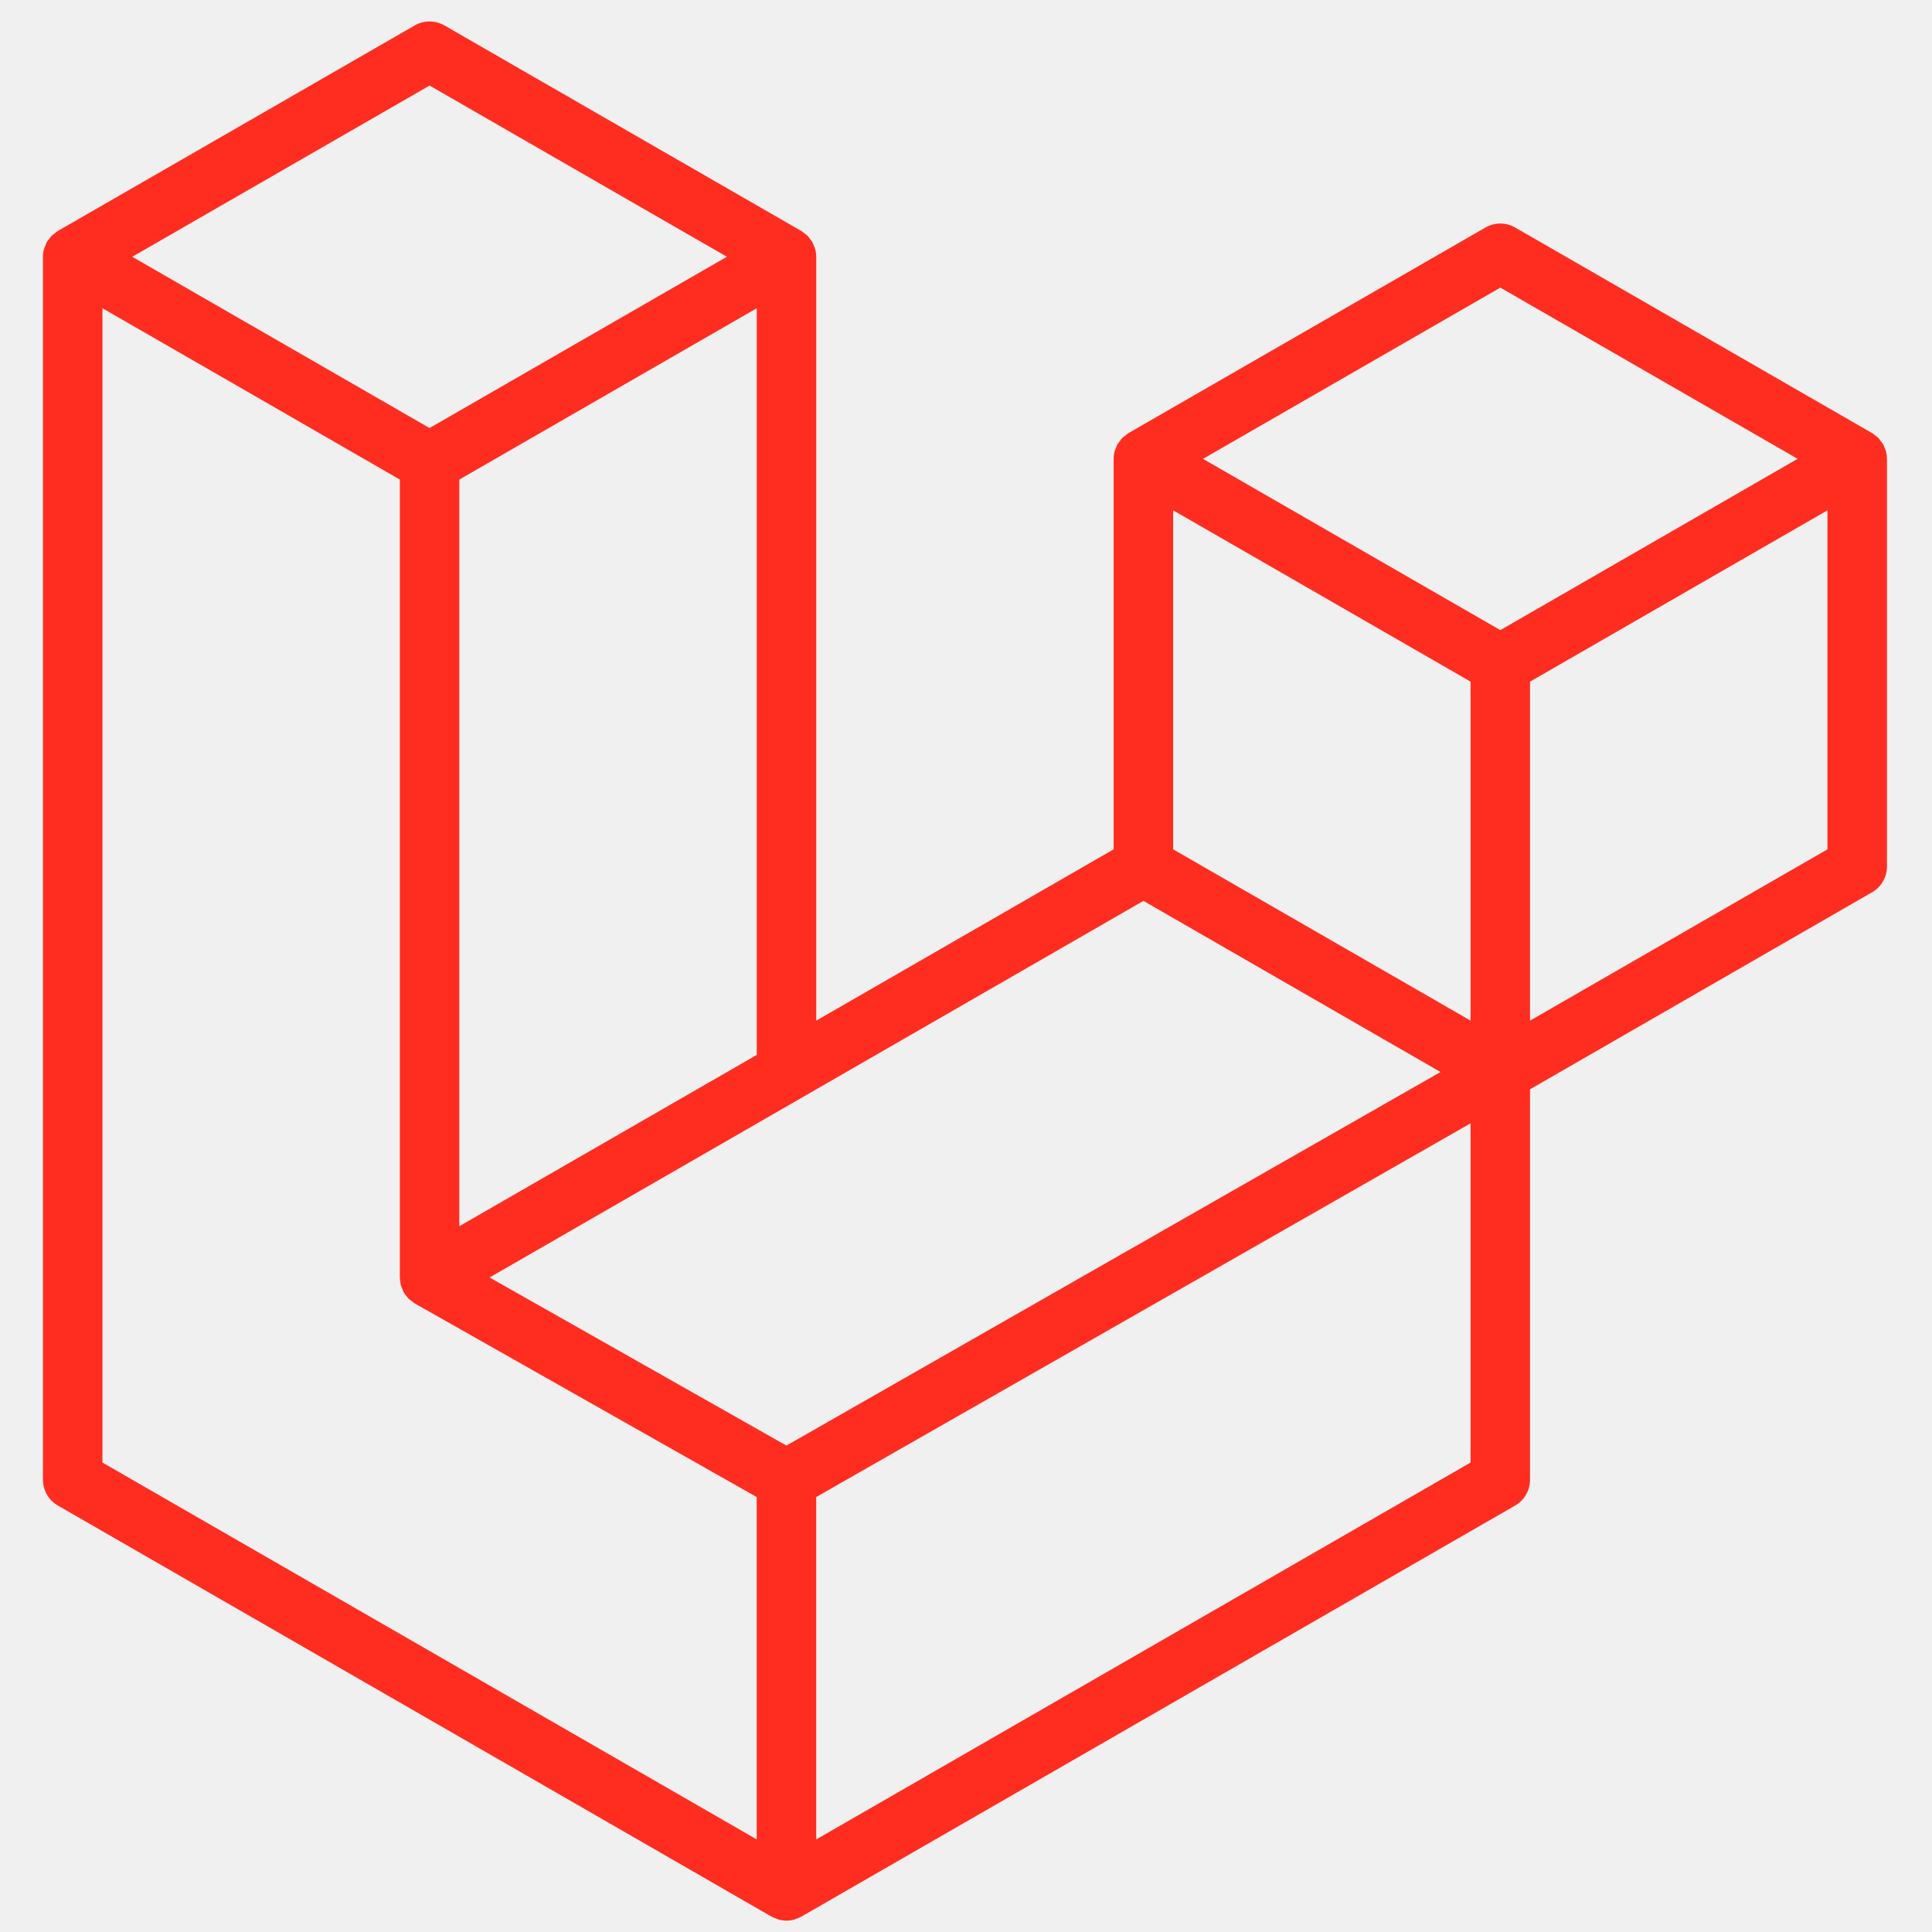
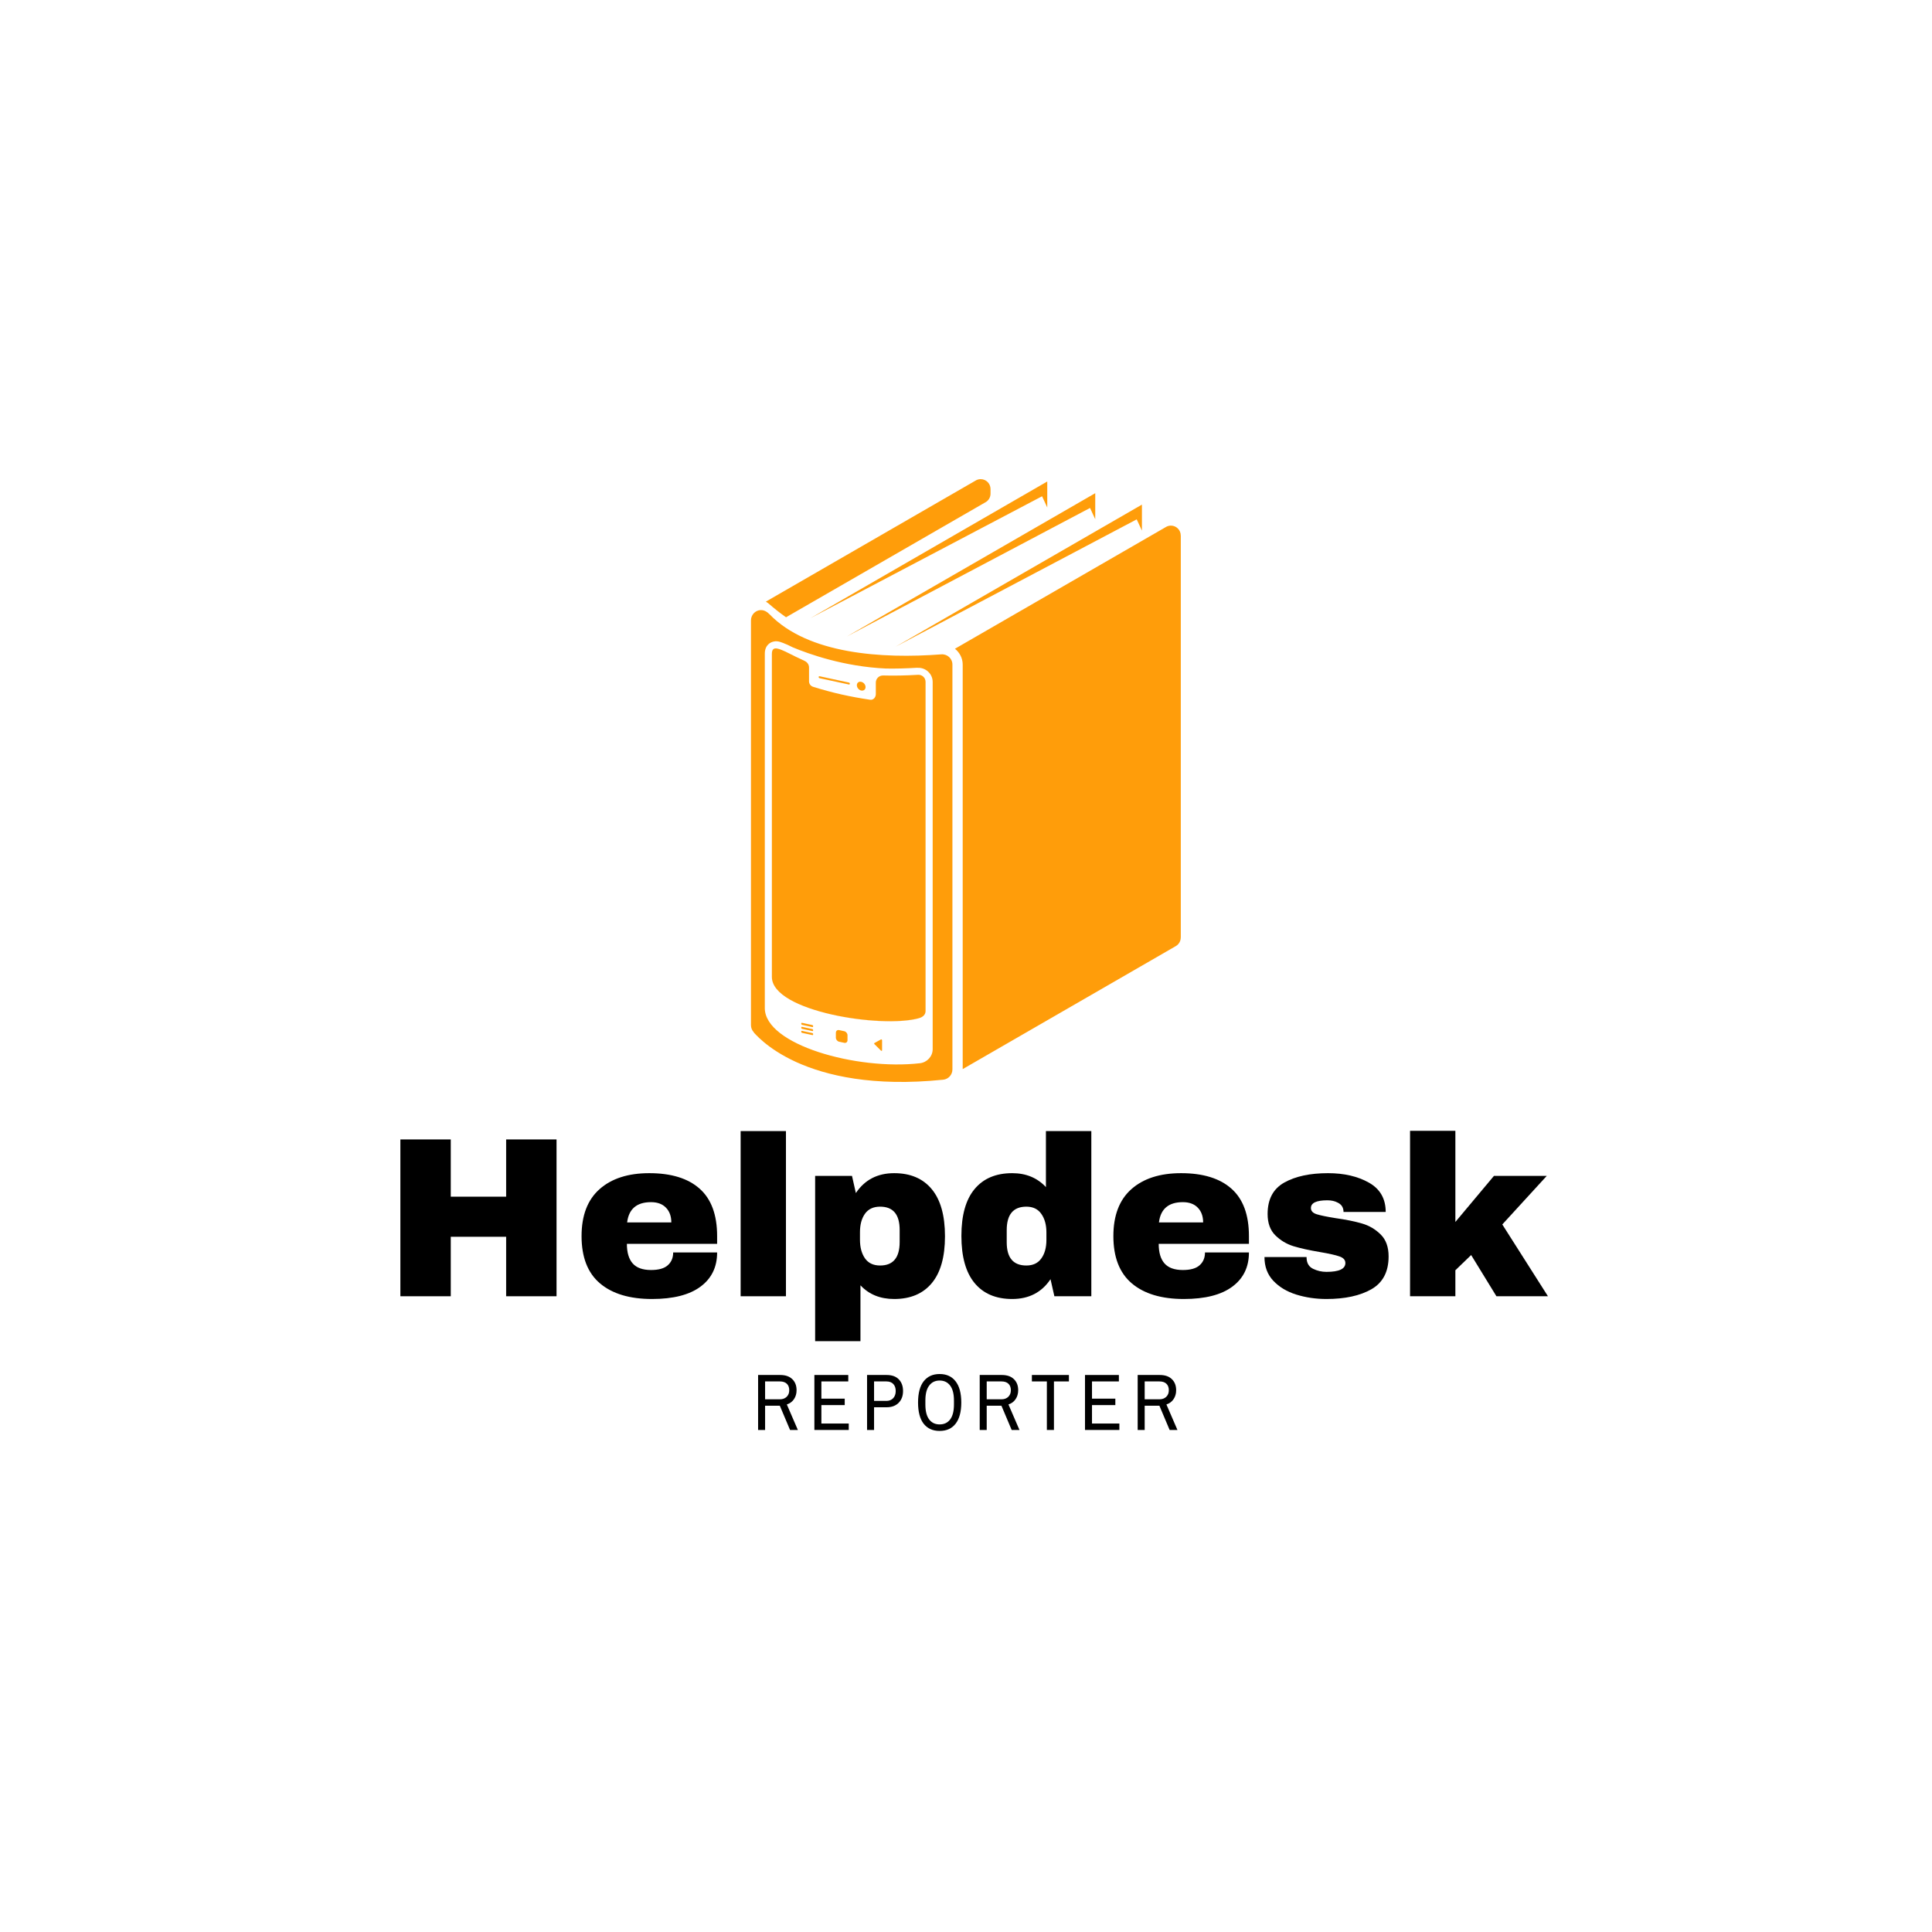
- <svg xmlns="http://www.w3.org/2000/svg" width="166" height="166" viewBox="0 0 166 166" fill="none">
-   <path fill-rule="evenodd" clip-rule="evenodd" d="M162.041 38.759C162.099 38.977 162.129 39.201 162.13 39.426V74.452C162.13 74.902 162.011 75.344 161.786 75.733C161.561 76.122 161.237 76.444 160.847 76.668L131.462 93.594V127.141C131.462 128.054 130.977 128.897 130.186 129.357L68.847 164.683C68.707 164.763 68.554 164.814 68.401 164.868C68.343 164.887 68.289 164.922 68.228 164.938C67.8 165.051 67.349 165.051 66.92 164.938C66.85 164.919 66.786 164.881 66.719 164.855C66.579 164.804 66.432 164.76 66.298 164.683L4.972 129.357C4.583 129.133 4.259 128.81 4.034 128.421C3.808 128.032 3.69 127.591 3.689 127.141L3.689 22.063C3.689 21.834 3.721 21.61 3.779 21.393C3.798 21.32 3.843 21.253 3.868 21.179C3.916 21.045 3.961 20.908 4.031 20.783C4.079 20.7 4.149 20.633 4.206 20.557C4.28 20.454 4.347 20.349 4.433 20.26C4.506 20.186 4.602 20.132 4.685 20.068C4.778 19.992 4.861 19.909 4.966 19.848L35.633 2.185C36.022 1.961 36.462 1.844 36.91 1.844C37.358 1.844 37.798 1.961 38.186 2.185L68.851 19.848H68.857C68.959 19.912 69.045 19.992 69.138 20.065C69.221 20.129 69.313 20.186 69.387 20.257C69.476 20.349 69.54 20.454 69.616 20.557C69.671 20.633 69.744 20.7 69.789 20.783C69.862 20.911 69.904 21.045 69.955 21.179C69.98 21.253 70.025 21.32 70.044 21.396C70.103 21.614 70.133 21.838 70.133 22.063V87.694L95.686 72.974V39.423C95.686 39.2 95.718 38.973 95.775 38.759C95.798 38.683 95.839 38.615 95.865 38.542C95.916 38.408 95.96 38.271 96.031 38.146C96.079 38.063 96.149 37.996 96.203 37.92C96.279 37.818 96.343 37.712 96.433 37.623C96.506 37.549 96.599 37.495 96.681 37.431C96.777 37.355 96.86 37.272 96.962 37.211L127.633 19.548C128.021 19.324 128.461 19.206 128.91 19.206C129.358 19.206 129.798 19.324 130.186 19.548L160.85 37.211C160.959 37.275 161.042 37.355 161.137 37.428C161.217 37.492 161.31 37.549 161.383 37.62C161.473 37.712 161.536 37.818 161.613 37.92C161.67 37.996 161.741 38.063 161.785 38.146C161.859 38.271 161.9 38.408 161.951 38.542C161.98 38.615 162.021 38.683 162.041 38.759ZM157.018 72.974V43.848L146.287 50.028L131.462 58.568V87.694L157.021 72.974H157.018ZM126.354 125.663V96.518L111.771 104.85L70.13 128.626V158.046L126.354 125.663ZM8.801 26.485V125.663L65.018 158.043V128.629L35.649 112L35.64 111.994L35.627 111.988C35.528 111.93 35.445 111.847 35.353 111.777C35.273 111.713 35.18 111.662 35.11 111.592L35.104 111.582C35.021 111.502 34.963 111.403 34.893 111.314C34.829 111.228 34.753 111.154 34.702 111.065L34.699 111.055C34.641 110.96 34.606 110.845 34.565 110.736C34.523 110.64 34.469 110.551 34.443 110.449C34.411 110.328 34.405 110.197 34.392 110.072C34.379 109.976 34.354 109.881 34.354 109.785V109.778V41.205L19.532 32.662L8.801 26.485ZM36.913 7.35L11.364 22.063L36.907 36.777L62.453 22.06L36.907 7.35H36.913ZM50.2 99.174L65.022 90.637V26.485L54.291 32.665L39.466 41.205V105.357L50.2 99.174ZM128.91 24.713L103.363 39.426L128.91 54.14L154.453 39.423L128.91 24.713ZM126.354 58.568L111.529 50.028L100.798 43.848V72.974L115.619 81.511L126.354 87.694V58.568ZM67.571 124.205L105.042 102.803L123.772 92.109L98.245 77.405L68.854 94.334L42.066 109.762L67.571 124.205Z" fill="#FF2D20" />
+ <svg xmlns="http://www.w3.org/2000/svg" width="500" zoomAndPan="magnify" viewBox="0 0 375 375" height="500" preserveAspectRatio="xMidYMid meet" version="1.0">
+   <defs>
+     <g />
+     <clipPath id="3f55fea4d2">
+       <path d="M 145.379 93 L 229.379 93 L 229.379 210.75 L 145.379 210.75 Z M 145.379 93 " clip-rule="nonzero" />
+     </clipPath>
+   </defs>
+   <rect x="-37.5" width="450" fill="#ffffff" y="-37.5" height="450" fill-opacity="1" />
+   <rect x="-37.5" width="450" fill="#ffffff" y="-37.5" height="450" fill-opacity="1" />
+   <g clip-path="url(#3f55fea4d2)">
+     <path fill="#ff9d0a" d="M 190.352 93 C 189.98 93 189.609 93.113 189.301 93.316 L 148.652 116.777 C 148.832 116.891 149.008 117 149.176 117.141 C 150.312 118.133 151.434 119.016 152.57 119.812 L 191.223 97.523 L 191.297 97.484 C 191.891 97.148 192.262 96.512 192.262 95.824 L 192.262 94.922 C 192.262 93.863 191.41 93.004 190.352 93.004 Z M 203.273 93.457 L 157.309 119.984 L 202.266 96.324 L 203.273 98.504 Z M 212.586 95.727 L 164.355 123.551 L 211.574 98.594 L 212.586 100.781 Z M 221.648 97.945 L 173.848 125.516 L 220.633 100.809 L 221.648 102.988 Z M 227.246 102.023 C 226.887 102.027 226.539 102.137 226.242 102.328 C 226.234 102.328 226.234 102.328 226.234 102.332 L 185.359 125.922 C 186.254 126.648 186.859 127.746 186.859 128.988 L 186.859 207.512 L 228.246 183.625 C 228.828 183.277 229.184 182.652 229.184 181.973 C 229.184 181.965 229.184 181.957 229.184 181.953 L 229.191 181.953 L 229.191 103.949 L 229.184 103.949 C 229.184 103.945 229.184 103.945 229.184 103.938 C 229.184 102.883 228.332 102.023 227.273 102.023 C 227.262 102.023 227.258 102.023 227.246 102.023 Z M 147.629 118.414 C 146.578 118.48 145.762 119.352 145.762 120.41 L 145.762 198.988 C 145.762 199.492 145.957 199.977 146.297 200.34 L 146.297 200.371 C 146.297 200.387 146.363 200.422 146.363 200.441 L 146.363 200.465 C 146.453 200.562 146.586 200.703 146.758 200.879 C 147.098 201.23 147.59 201.715 148.262 202.273 C 149.605 203.398 151.656 204.824 154.547 206.145 C 160.332 208.777 169.492 210.965 183.07 209.57 C 184.094 209.465 184.863 208.605 184.863 207.582 L 184.863 128.988 C 184.863 127.812 183.844 126.898 182.672 127.012 C 171.211 127.891 156.84 126.961 149.375 119.238 C 148.895 118.75 148.312 118.383 147.629 118.426 Z M 150.617 124.465 C 151.129 124.457 151.578 124.637 152 124.797 C 152.574 125.008 153.195 125.305 153.859 125.641 C 156.992 126.949 163.82 129.391 171.957 129.762 C 173.84 129.797 175.871 129.742 178.098 129.609 L 178.098 129.629 C 179.668 129.527 181.031 130.793 181.031 132.363 L 181.031 203.66 C 181.023 205.051 179.941 206.211 178.559 206.371 C 166.238 207.785 148.449 202.758 148.449 195.672 L 148.449 126.953 C 148.449 126.543 148.484 126.137 148.676 125.707 C 148.859 125.281 149.273 124.852 149.73 124.66 C 149.961 124.566 150.188 124.504 150.383 124.488 L 150.391 124.477 C 150.469 124.469 150.543 124.465 150.617 124.465 Z M 159.012 131.258 C 158.941 131.27 158.895 131.332 158.895 131.41 C 158.895 131.516 158.98 131.617 159.082 131.641 L 164.77 132.859 C 164.871 132.883 164.953 132.816 164.953 132.711 C 164.953 132.602 164.871 132.5 164.77 132.484 L 159.082 131.258 C 159.055 131.258 159.031 131.258 159.012 131.258 Z M 166.984 132.316 C 166.598 132.316 166.316 132.602 166.316 133.004 C 166.316 133.469 166.691 133.93 167.164 134.031 C 167.629 134.125 168.004 133.832 168.004 133.367 C 168.004 132.895 167.629 132.438 167.164 132.34 C 167.105 132.328 167.043 132.324 166.984 132.324 Z M 156.371 195.426 C 156.504 195.473 156.637 195.52 156.766 195.574 C 156.637 195.527 156.504 195.473 156.371 195.426 Z M 157.168 195.711 C 157.41 195.801 157.664 195.887 157.918 195.961 C 157.664 195.887 157.418 195.797 157.168 195.711 Z M 158.07 196.012 C 164.801 198.141 173.898 198.828 178.258 197.676 L 178.258 197.66 C 173.906 198.805 164.805 198.129 158.07 196.012 Z M 155.621 198.531 C 155.566 198.543 155.523 198.586 155.523 198.648 L 155.523 198.734 C 155.523 198.816 155.598 198.902 155.68 198.918 L 157.676 199.355 C 157.758 199.371 157.828 199.32 157.828 199.234 L 157.828 199.152 C 157.828 199.066 157.758 198.984 157.676 198.965 L 155.68 198.531 C 155.664 198.523 155.637 198.523 155.621 198.531 Z M 155.621 199.309 C 155.566 199.32 155.523 199.367 155.523 199.426 L 155.523 199.508 C 155.523 199.594 155.598 199.676 155.68 199.695 L 157.676 200.129 C 157.758 200.148 157.828 200.094 157.828 200.012 L 157.828 199.93 C 157.828 199.844 157.758 199.762 157.676 199.742 L 155.68 199.309 C 155.664 199.301 155.637 199.301 155.621 199.309 Z M 162.746 199.922 C 162.457 199.922 162.242 200.137 162.242 200.449 L 162.242 201.414 C 162.242 201.773 162.523 202.121 162.871 202.195 L 163.867 202.41 C 164.219 202.488 164.5 202.262 164.5 201.906 L 164.5 200.938 C 164.5 200.578 164.219 200.23 163.867 200.156 L 162.871 199.941 C 162.828 199.93 162.785 199.922 162.746 199.922 Z M 155.621 200.082 C 155.566 200.102 155.523 200.145 155.523 200.207 L 155.523 200.285 C 155.523 200.375 155.598 200.461 155.68 200.477 L 157.676 200.906 C 157.758 200.926 157.828 200.879 157.828 200.789 L 157.828 200.711 C 157.828 200.621 157.758 200.535 157.676 200.52 L 155.68 200.09 C 155.664 200.082 155.637 200.082 155.621 200.082 Z M 171.047 201.738 C 171.027 201.738 171.016 201.742 170.996 201.75 L 169.727 202.453 C 169.652 202.496 169.652 202.598 169.727 202.664 L 170.996 203.922 C 171.086 204.008 171.211 203.977 171.211 203.863 L 171.211 201.906 C 171.211 201.828 171.148 201.754 171.074 201.742 C 171.062 201.738 171.059 201.738 171.047 201.738 Z M 171.047 201.738 " fill-opacity="1" fill-rule="nonzero" />
+   </g>
+   <path fill="#ff9d0a" d="M 150.789 125.871 C 150.164 125.785 149.82 126.059 149.82 126.93 L 149.82 189.621 C 149.82 196.344 171.164 199.652 178.41 197.617 C 179.09 197.426 179.652 196.961 179.652 196.254 L 179.652 132.348 C 179.652 131.551 178.977 130.926 178.18 130.98 C 175.715 131.129 173.477 131.168 171.41 131.109 C 170.633 131.098 170 131.707 169.996 132.484 L 169.996 134.734 C 169.996 135.355 169.504 135.918 168.891 135.82 C 165 135.238 161.707 134.516 157.836 133.312 C 157.363 133.164 157.031 132.746 157.031 132.25 L 157.031 129.551 C 157.031 128.984 156.676 128.508 156.156 128.273 C 153.699 127.18 151.84 126.023 150.789 125.871 Z M 150.723 198.125 C 151.023 198.496 151.387 198.84 151.809 199.18 C 151.387 198.84 151.023 198.488 150.723 198.125 Z M 151.809 199.18 C 152.516 199.738 153.406 200.25 154.383 200.723 C 153.406 200.25 152.516 199.738 151.809 199.18 Z M 156.93 201.789 C 158.172 202.234 159.52 202.602 160.906 202.938 C 159.516 202.602 158.172 202.234 156.93 201.789 Z M 175 204.285 C 173.738 204.375 172.336 204.383 170.855 204.324 C 172.34 204.387 173.738 204.375 175 204.285 Z M 175 204.285 " fill-opacity="1" fill-rule="nonzero" />
+   <g fill="#000000" fill-opacity="1">
+     <g transform="translate(74.44654, 251.603)">
+       <g>
+         <path d="M 23.797 0 L 23.797 -11.547 L 13.047 -11.547 L 13.047 0 L 3.266 0 L 3.266 -30.438 L 13.047 -30.438 L 13.047 -19.328 L 23.797 -19.328 L 23.797 -30.438 L 33.578 -30.438 L 33.578 0 Z M 23.797 0 " />
+       </g>
+     </g>
+   </g>
+   <g fill="#000000" fill-opacity="1">
+     <g transform="translate(111.2873, 251.603)">
+       <g>
+         <path d="M 14.734 -23.891 C 19.004 -23.891 22.266 -22.883 24.516 -20.875 C 26.773 -18.875 27.906 -15.805 27.906 -11.672 L 27.906 -10.172 L 10.391 -10.172 C 10.391 -8.492 10.766 -7.227 11.516 -6.375 C 12.273 -5.52 13.461 -5.094 15.078 -5.094 C 16.555 -5.094 17.641 -5.398 18.328 -6.016 C 19.023 -6.629 19.375 -7.457 19.375 -8.5 L 27.906 -8.5 C 27.906 -5.664 26.828 -3.453 24.672 -1.859 C 22.523 -0.266 19.391 0.531 15.266 0.531 C 10.93 0.531 7.566 -0.477 5.172 -2.5 C 2.785 -4.52 1.594 -7.578 1.594 -11.672 C 1.594 -15.68 2.754 -18.719 5.078 -20.781 C 7.41 -22.852 10.629 -23.891 14.734 -23.891 Z M 15.078 -18.266 C 12.305 -18.266 10.758 -16.953 10.438 -14.328 L 19.016 -14.328 C 19.016 -15.535 18.664 -16.492 17.969 -17.203 C 17.281 -17.91 16.316 -18.266 15.078 -18.266 Z M 15.078 -18.266 " />
+       </g>
+     </g>
+   </g>
+   <g fill="#000000" fill-opacity="1">
+     <g transform="translate(140.7864, 251.603)">
+       <g>
+         <path d="M 2.969 0 L 2.969 -32.062 L 11.766 -32.062 L 11.766 0 Z M 2.969 0 " />
+       </g>
+     </g>
+   </g>
+   <g fill="#000000" fill-opacity="1">
+     <g transform="translate(155.5139, 251.603)">
+       <g>
+         <path d="M 18.047 -23.891 C 21.203 -23.891 23.633 -22.852 25.344 -20.781 C 27.051 -18.719 27.906 -15.672 27.906 -11.641 C 27.906 -7.629 27.051 -4.598 25.344 -2.547 C 23.633 -0.492 21.203 0.531 18.047 0.531 C 15.336 0.531 13.156 -0.352 11.5 -2.125 L 11.5 8.719 L 2.703 8.719 L 2.703 -23.359 L 9.859 -23.359 L 10.609 -20.031 C 12.328 -22.602 14.805 -23.891 18.047 -23.891 Z M 15.312 -17.391 C 14.008 -17.391 13.031 -16.93 12.375 -16.016 C 11.727 -15.098 11.406 -13.906 11.406 -12.438 L 11.406 -10.969 C 11.406 -9.5 11.727 -8.297 12.375 -7.359 C 13.031 -6.43 14.008 -5.969 15.312 -5.969 C 17.844 -5.969 19.109 -7.488 19.109 -10.531 L 19.109 -12.875 C 19.109 -15.883 17.844 -17.391 15.312 -17.391 Z M 15.312 -17.391 " />
+       </g>
+     </g>
+   </g>
+   <g fill="#000000" fill-opacity="1">
+     <g transform="translate(185.013, 251.603)">
+       <g>
+         <path d="M 19.641 0 L 18.891 -3.312 C 17.18 -0.75 14.703 0.531 11.453 0.531 C 8.297 0.531 5.863 -0.5 4.156 -2.562 C 2.445 -4.625 1.594 -7.676 1.594 -11.719 C 1.594 -15.727 2.445 -18.758 4.156 -20.812 C 5.863 -22.863 8.297 -23.891 11.453 -23.891 C 14.141 -23.891 16.32 -22.988 18 -21.188 L 18 -32.062 L 26.812 -32.062 L 26.812 0 Z M 14.203 -17.391 C 11.66 -17.391 10.391 -15.867 10.391 -12.828 L 10.391 -10.484 C 10.391 -7.473 11.66 -5.969 14.203 -5.969 C 15.492 -5.969 16.461 -6.426 17.109 -7.344 C 17.766 -8.258 18.094 -9.453 18.094 -10.922 L 18.094 -12.391 C 18.094 -13.859 17.766 -15.055 17.109 -15.984 C 16.461 -16.922 15.492 -17.391 14.203 -17.391 Z M 14.203 -17.391 " />
+       </g>
+     </g>
+   </g>
+   <g fill="#000000" fill-opacity="1">
+     <g transform="translate(214.5122, 251.603)">
+       <g>
+         <path d="M 14.734 -23.891 C 19.004 -23.891 22.266 -22.883 24.516 -20.875 C 26.773 -18.875 27.906 -15.805 27.906 -11.672 L 27.906 -10.172 L 10.391 -10.172 C 10.391 -8.492 10.766 -7.227 11.516 -6.375 C 12.273 -5.52 13.461 -5.094 15.078 -5.094 C 16.555 -5.094 17.641 -5.398 18.328 -6.016 C 19.023 -6.629 19.375 -7.457 19.375 -8.5 L 27.906 -8.5 C 27.906 -5.664 26.828 -3.453 24.672 -1.859 C 22.523 -0.266 19.391 0.531 15.266 0.531 C 10.93 0.531 7.566 -0.477 5.172 -2.5 C 2.785 -4.52 1.594 -7.578 1.594 -11.672 C 1.594 -15.68 2.754 -18.719 5.078 -20.781 C 7.41 -22.852 10.629 -23.891 14.734 -23.891 Z M 15.078 -18.266 C 12.305 -18.266 10.758 -16.953 10.438 -14.328 L 19.016 -14.328 C 19.016 -15.535 18.664 -16.492 17.969 -17.203 C 17.281 -17.91 16.316 -18.266 15.078 -18.266 Z M 15.078 -18.266 " />
+       </g>
+     </g>
+   </g>
+   <g fill="#000000" fill-opacity="1">
+     <g transform="translate(244.0113, 251.603)">
+       <g>
+         <path d="M 13.75 -23.891 C 16.883 -23.891 19.535 -23.273 21.703 -22.047 C 23.867 -20.828 24.953 -18.93 24.953 -16.359 L 16.766 -16.359 C 16.766 -17.223 16.379 -17.832 15.609 -18.188 C 15.078 -18.477 14.414 -18.625 13.625 -18.625 C 11.5 -18.625 10.438 -18.125 10.438 -17.125 C 10.438 -16.562 10.805 -16.16 11.547 -15.922 C 12.285 -15.691 13.492 -15.441 15.172 -15.172 C 17.234 -14.879 18.957 -14.531 20.344 -14.125 C 21.727 -13.727 22.938 -13.02 23.969 -12 C 25 -10.988 25.516 -9.566 25.516 -7.734 C 25.516 -4.754 24.398 -2.629 22.172 -1.359 C 19.953 -0.098 17.047 0.531 13.453 0.531 C 11.379 0.531 9.426 0.242 7.594 -0.328 C 5.77 -0.898 4.285 -1.789 3.141 -3 C 1.992 -4.219 1.422 -5.754 1.422 -7.609 L 9.594 -7.609 L 9.594 -7.438 C 9.625 -6.426 10.047 -5.723 10.859 -5.328 C 11.672 -4.93 12.535 -4.734 13.453 -4.734 C 15.898 -4.734 17.125 -5.305 17.125 -6.453 C 17.125 -7.047 16.738 -7.473 15.969 -7.734 C 15.195 -8.004 13.941 -8.285 12.203 -8.578 C 10.109 -8.93 8.391 -9.312 7.047 -9.719 C 5.711 -10.133 4.539 -10.836 3.531 -11.828 C 2.531 -12.816 2.031 -14.195 2.031 -15.969 C 2.031 -18.832 3.113 -20.867 5.281 -22.078 C 7.445 -23.285 10.27 -23.891 13.75 -23.891 Z M 13.75 -23.891 " />
+       </g>
+     </g>
+   </g>
+   <g fill="#000000" fill-opacity="1">
+     <g transform="translate(271.0337, 251.603)">
+       <g>
+         <path d="M 18.938 -23.359 L 29.188 -23.359 L 20.562 -13.938 L 29.422 0 L 19.422 0 L 14.516 -8 L 11.453 -5.047 L 11.453 0 L 2.656 0 L 2.656 -32.109 L 11.453 -32.109 L 11.453 -14.422 Z M 18.938 -23.359 " />
+       </g>
+     </g>
+   </g>
+   <g fill="#000000" fill-opacity="1">
+     <g transform="translate(146.0518, 277.5558)">
+       <g>
+         <path d="M 1.094 -10.672 L 5.375 -10.672 C 6.406 -10.672 7.191 -10.398 7.734 -9.859 C 8.285 -9.328 8.562 -8.613 8.562 -7.719 C 8.562 -7.051 8.395 -6.473 8.062 -5.984 C 7.738 -5.492 7.273 -5.148 6.672 -4.953 L 8.812 0 L 7.297 0 L 5.312 -4.703 L 2.453 -4.703 L 2.453 0 L 1.094 0 Z M 5.328 -5.953 C 5.867 -5.953 6.305 -6.113 6.641 -6.438 C 6.973 -6.758 7.141 -7.188 7.141 -7.719 C 7.141 -8.25 6.984 -8.664 6.672 -8.969 C 6.359 -9.27 5.91 -9.422 5.328 -9.422 L 2.453 -9.422 L 2.453 -5.953 Z M 5.328 -5.953 " />
+       </g>
+     </g>
+   </g>
+   <g fill="#000000" fill-opacity="1">
+     <g transform="translate(156.9766, 277.5558)">
+       <g>
+         <path d="M 1.094 -10.672 L 7.672 -10.672 L 7.672 -9.422 L 2.453 -9.422 L 2.453 -6.078 L 6.984 -6.078 L 6.984 -4.828 L 2.453 -4.828 L 2.453 -1.25 L 7.766 -1.25 L 7.766 0 L 1.094 0 Z M 1.094 -10.672 " />
+       </g>
+     </g>
+   </g>
+   <g fill="#000000" fill-opacity="1">
+     <g transform="translate(167.2021, 277.5558)">
+       <g>
+         <path d="M 1.094 -10.672 L 4.891 -10.672 C 5.922 -10.672 6.707 -10.391 7.25 -9.828 C 7.801 -9.266 8.078 -8.508 8.078 -7.562 C 8.078 -6.602 7.789 -5.836 7.219 -5.266 C 6.645 -4.691 5.867 -4.406 4.891 -4.406 L 2.453 -4.406 L 2.453 0 L 1.094 0 Z M 4.844 -5.641 C 5.383 -5.641 5.82 -5.812 6.156 -6.156 C 6.488 -6.508 6.656 -6.977 6.656 -7.562 C 6.656 -8.133 6.5 -8.586 6.188 -8.922 C 5.875 -9.254 5.426 -9.422 4.844 -9.422 L 2.453 -9.422 L 2.453 -5.641 Z M 4.844 -5.641 " />
+       </g>
+     </g>
+   </g>
+   <g fill="#000000" fill-opacity="1">
+     <g transform="translate(177.4277, 277.5558)">
+       <g>
+         <path d="M 4.953 0.188 C 3.629 0.188 2.598 -0.273 1.859 -1.203 C 1.129 -2.141 0.766 -3.516 0.766 -5.328 C 0.766 -7.141 1.129 -8.516 1.859 -9.453 C 2.598 -10.391 3.629 -10.859 4.953 -10.859 C 6.285 -10.859 7.316 -10.391 8.047 -9.453 C 8.785 -8.516 9.156 -7.141 9.156 -5.328 C 9.156 -3.516 8.785 -2.141 8.047 -1.203 C 7.316 -0.273 6.285 0.188 4.953 0.188 Z M 4.953 -1.078 C 5.828 -1.078 6.508 -1.398 7 -2.047 C 7.488 -2.703 7.734 -3.664 7.734 -4.938 L 7.734 -5.719 C 7.734 -7 7.488 -7.961 7 -8.609 C 6.508 -9.266 5.828 -9.594 4.953 -9.594 C 4.086 -9.594 3.41 -9.266 2.922 -8.609 C 2.43 -7.961 2.188 -7 2.188 -5.719 L 2.188 -4.938 C 2.188 -3.664 2.43 -2.703 2.922 -2.047 C 3.41 -1.398 4.086 -1.078 4.953 -1.078 Z M 4.953 -1.078 " />
+       </g>
+     </g>
+   </g>
+   <g fill="#000000" fill-opacity="1">
+     <g transform="translate(189.0673, 277.5558)">
+       <g>
+         <path d="M 1.094 -10.672 L 5.375 -10.672 C 6.406 -10.672 7.191 -10.398 7.734 -9.859 C 8.285 -9.328 8.562 -8.613 8.562 -7.719 C 8.562 -7.051 8.395 -6.473 8.062 -5.984 C 7.738 -5.492 7.273 -5.148 6.672 -4.953 L 8.812 0 L 7.297 0 L 5.312 -4.703 L 2.453 -4.703 L 2.453 0 L 1.094 0 Z M 5.328 -5.953 C 5.867 -5.953 6.305 -6.113 6.641 -6.438 C 6.973 -6.758 7.141 -7.188 7.141 -7.719 C 7.141 -8.25 6.984 -8.664 6.672 -8.969 C 6.359 -9.27 5.91 -9.422 5.328 -9.422 L 2.453 -9.422 L 2.453 -5.953 Z M 5.328 -5.953 " />
+       </g>
+     </g>
+   </g>
+   <g fill="#000000" fill-opacity="1">
+     <g transform="translate(199.9921, 277.5558)">
+       <g>
+         <path d="M 3.203 -9.422 L 0.297 -9.422 L 0.297 -10.672 L 7.484 -10.672 L 7.484 -9.422 L 4.578 -9.422 L 4.578 0 L 3.203 0 Z M 3.203 -9.422 " />
+       </g>
+     </g>
+   </g>
+   <g fill="#000000" fill-opacity="1">
+     <g transform="translate(209.5028, 277.5558)">
+       <g>
+         <path d="M 1.094 -10.672 L 7.672 -10.672 L 7.672 -9.422 L 2.453 -9.422 L 2.453 -6.078 L 6.984 -6.078 L 6.984 -4.828 L 2.453 -4.828 L 2.453 -1.25 L 7.766 -1.25 L 7.766 0 L 1.094 0 Z M 1.094 -10.672 " />
+       </g>
+     </g>
+   </g>
+   <g fill="#000000" fill-opacity="1">
+     <g transform="translate(219.7284, 277.5558)">
+       <g>
+         <path d="M 1.094 -10.672 L 5.375 -10.672 C 6.406 -10.672 7.191 -10.398 7.734 -9.859 C 8.285 -9.328 8.562 -8.613 8.562 -7.719 C 8.562 -7.051 8.395 -6.473 8.062 -5.984 C 7.738 -5.492 7.273 -5.148 6.672 -4.953 L 8.812 0 L 7.297 0 L 5.312 -4.703 L 2.453 -4.703 L 2.453 0 L 1.094 0 Z M 5.328 -5.953 C 5.867 -5.953 6.305 -6.113 6.641 -6.438 C 6.973 -6.758 7.141 -7.188 7.141 -7.719 C 7.141 -8.25 6.984 -8.664 6.672 -8.969 C 6.359 -9.27 5.91 -9.422 5.328 -9.422 L 2.453 -9.422 L 2.453 -5.953 Z M 5.328 -5.953 " />
+       </g>
+     </g>
+   </g>
</svg>
